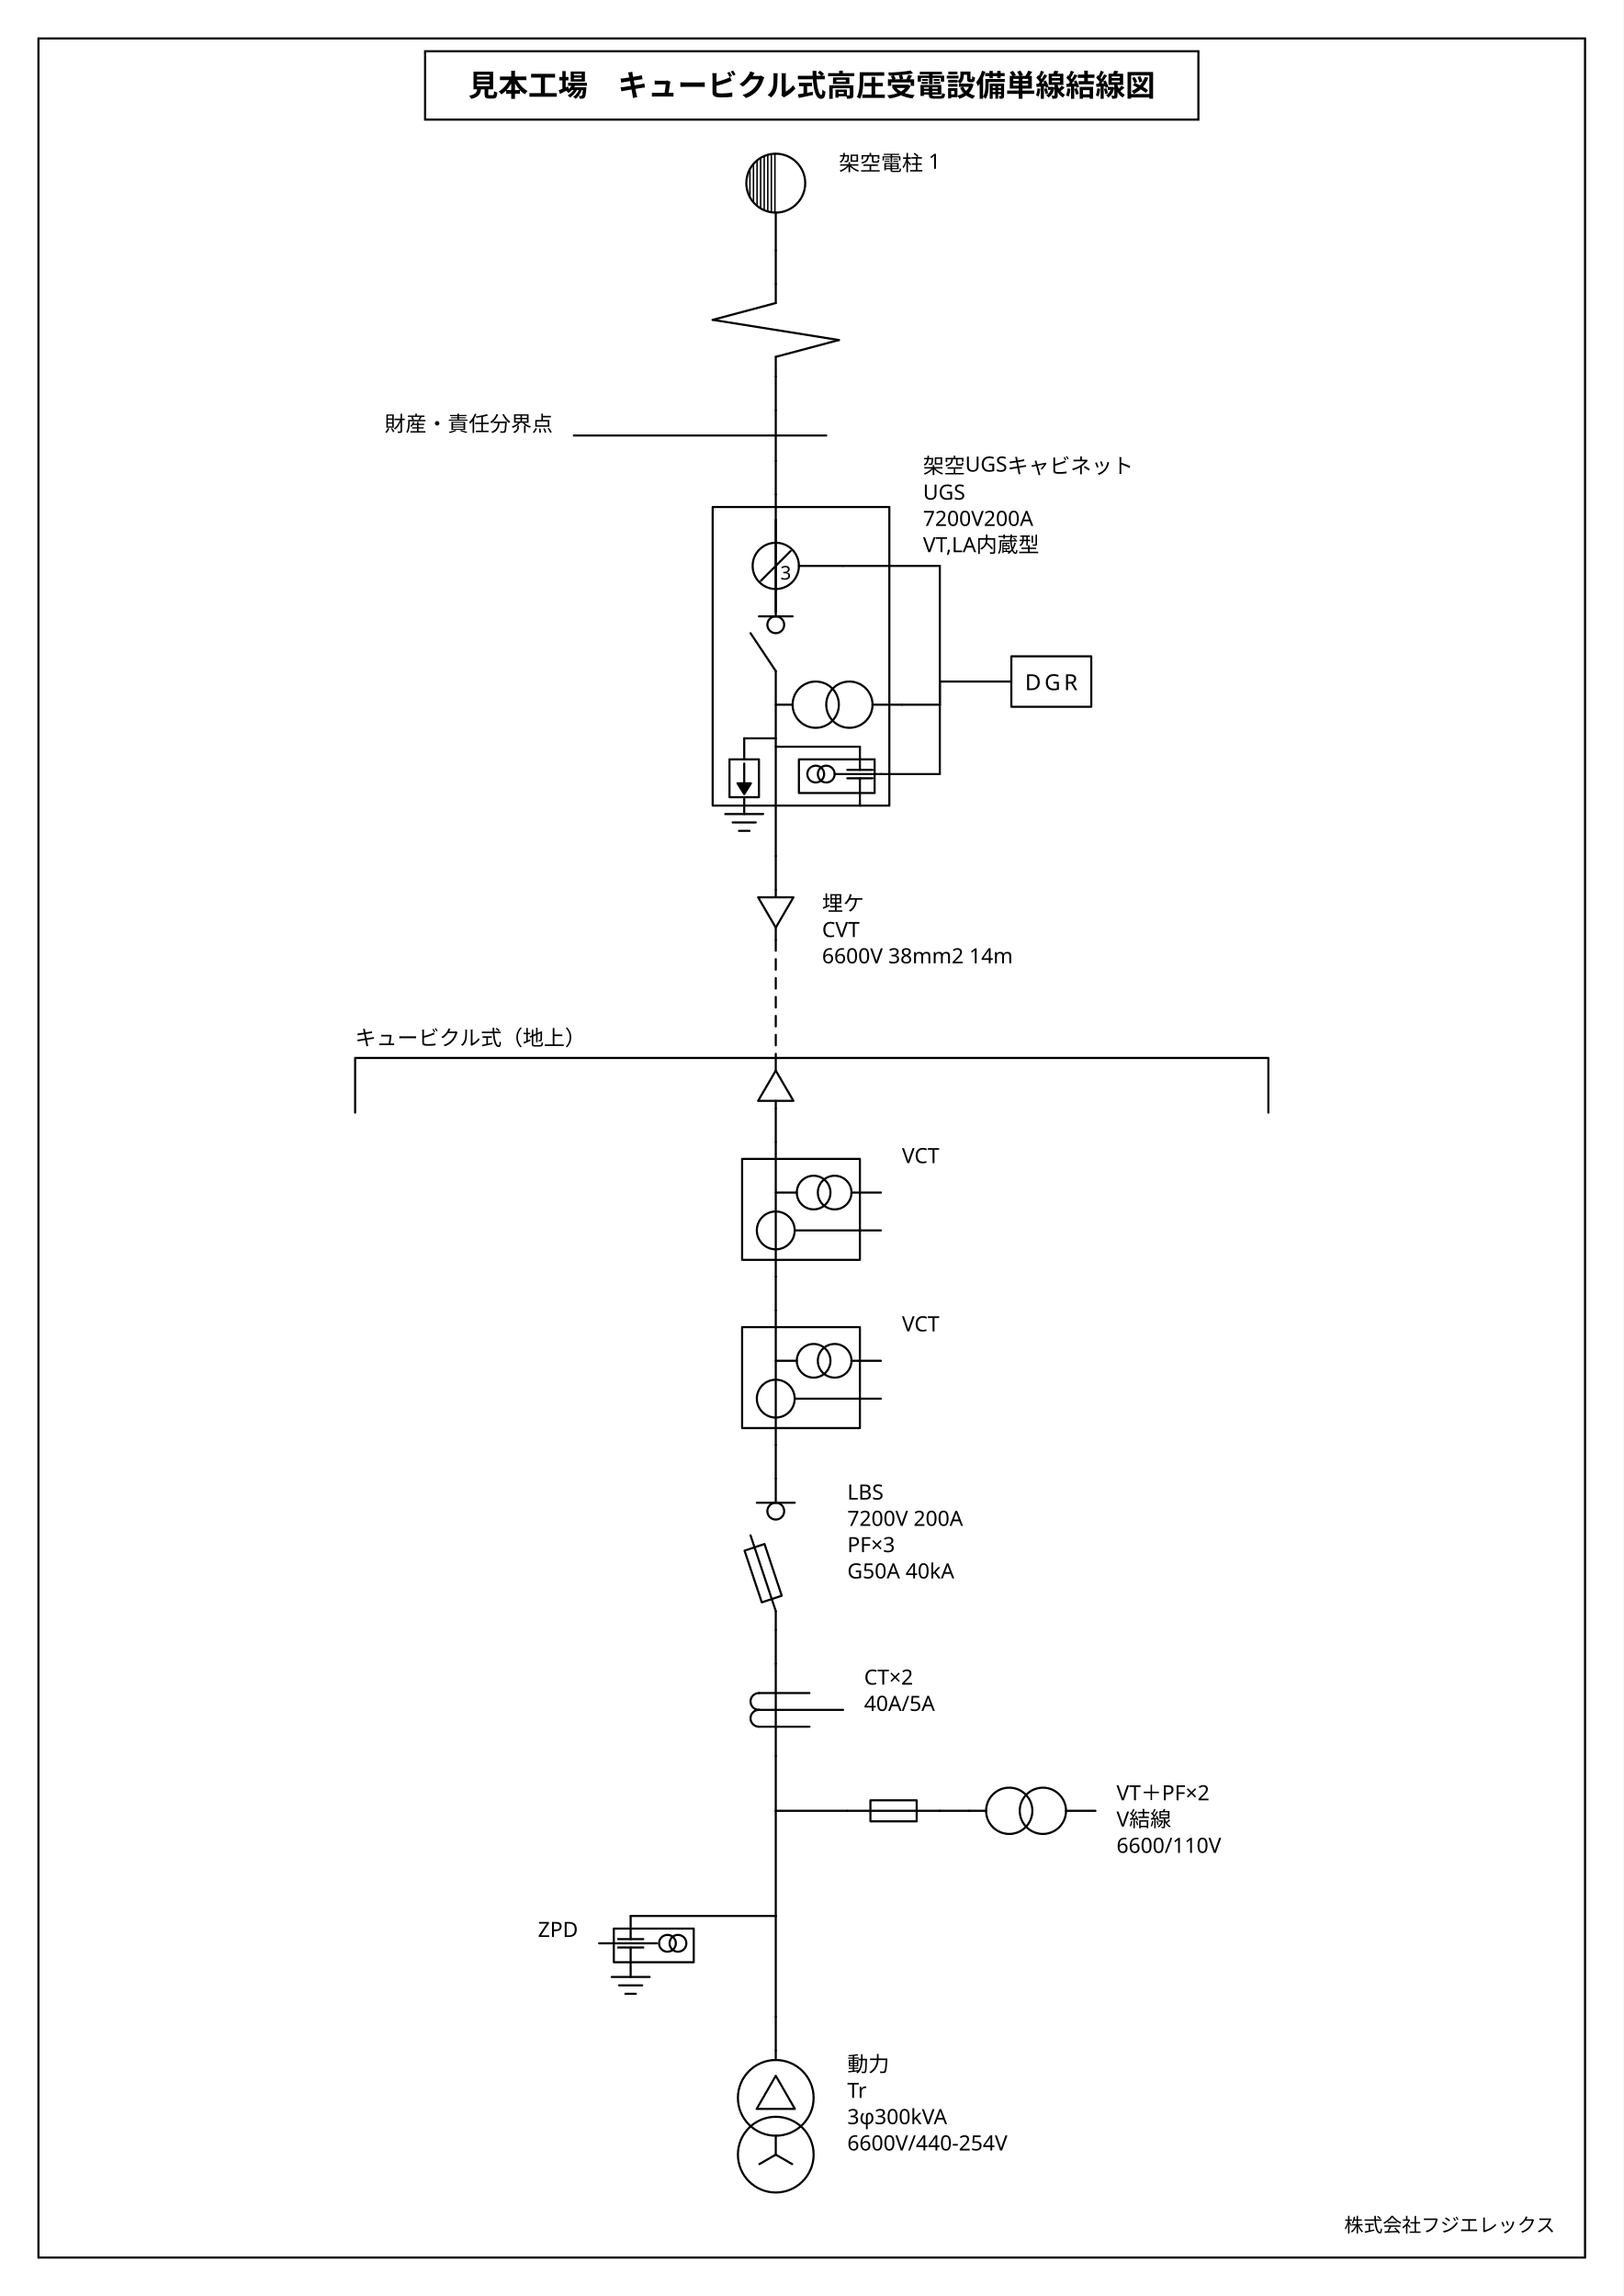
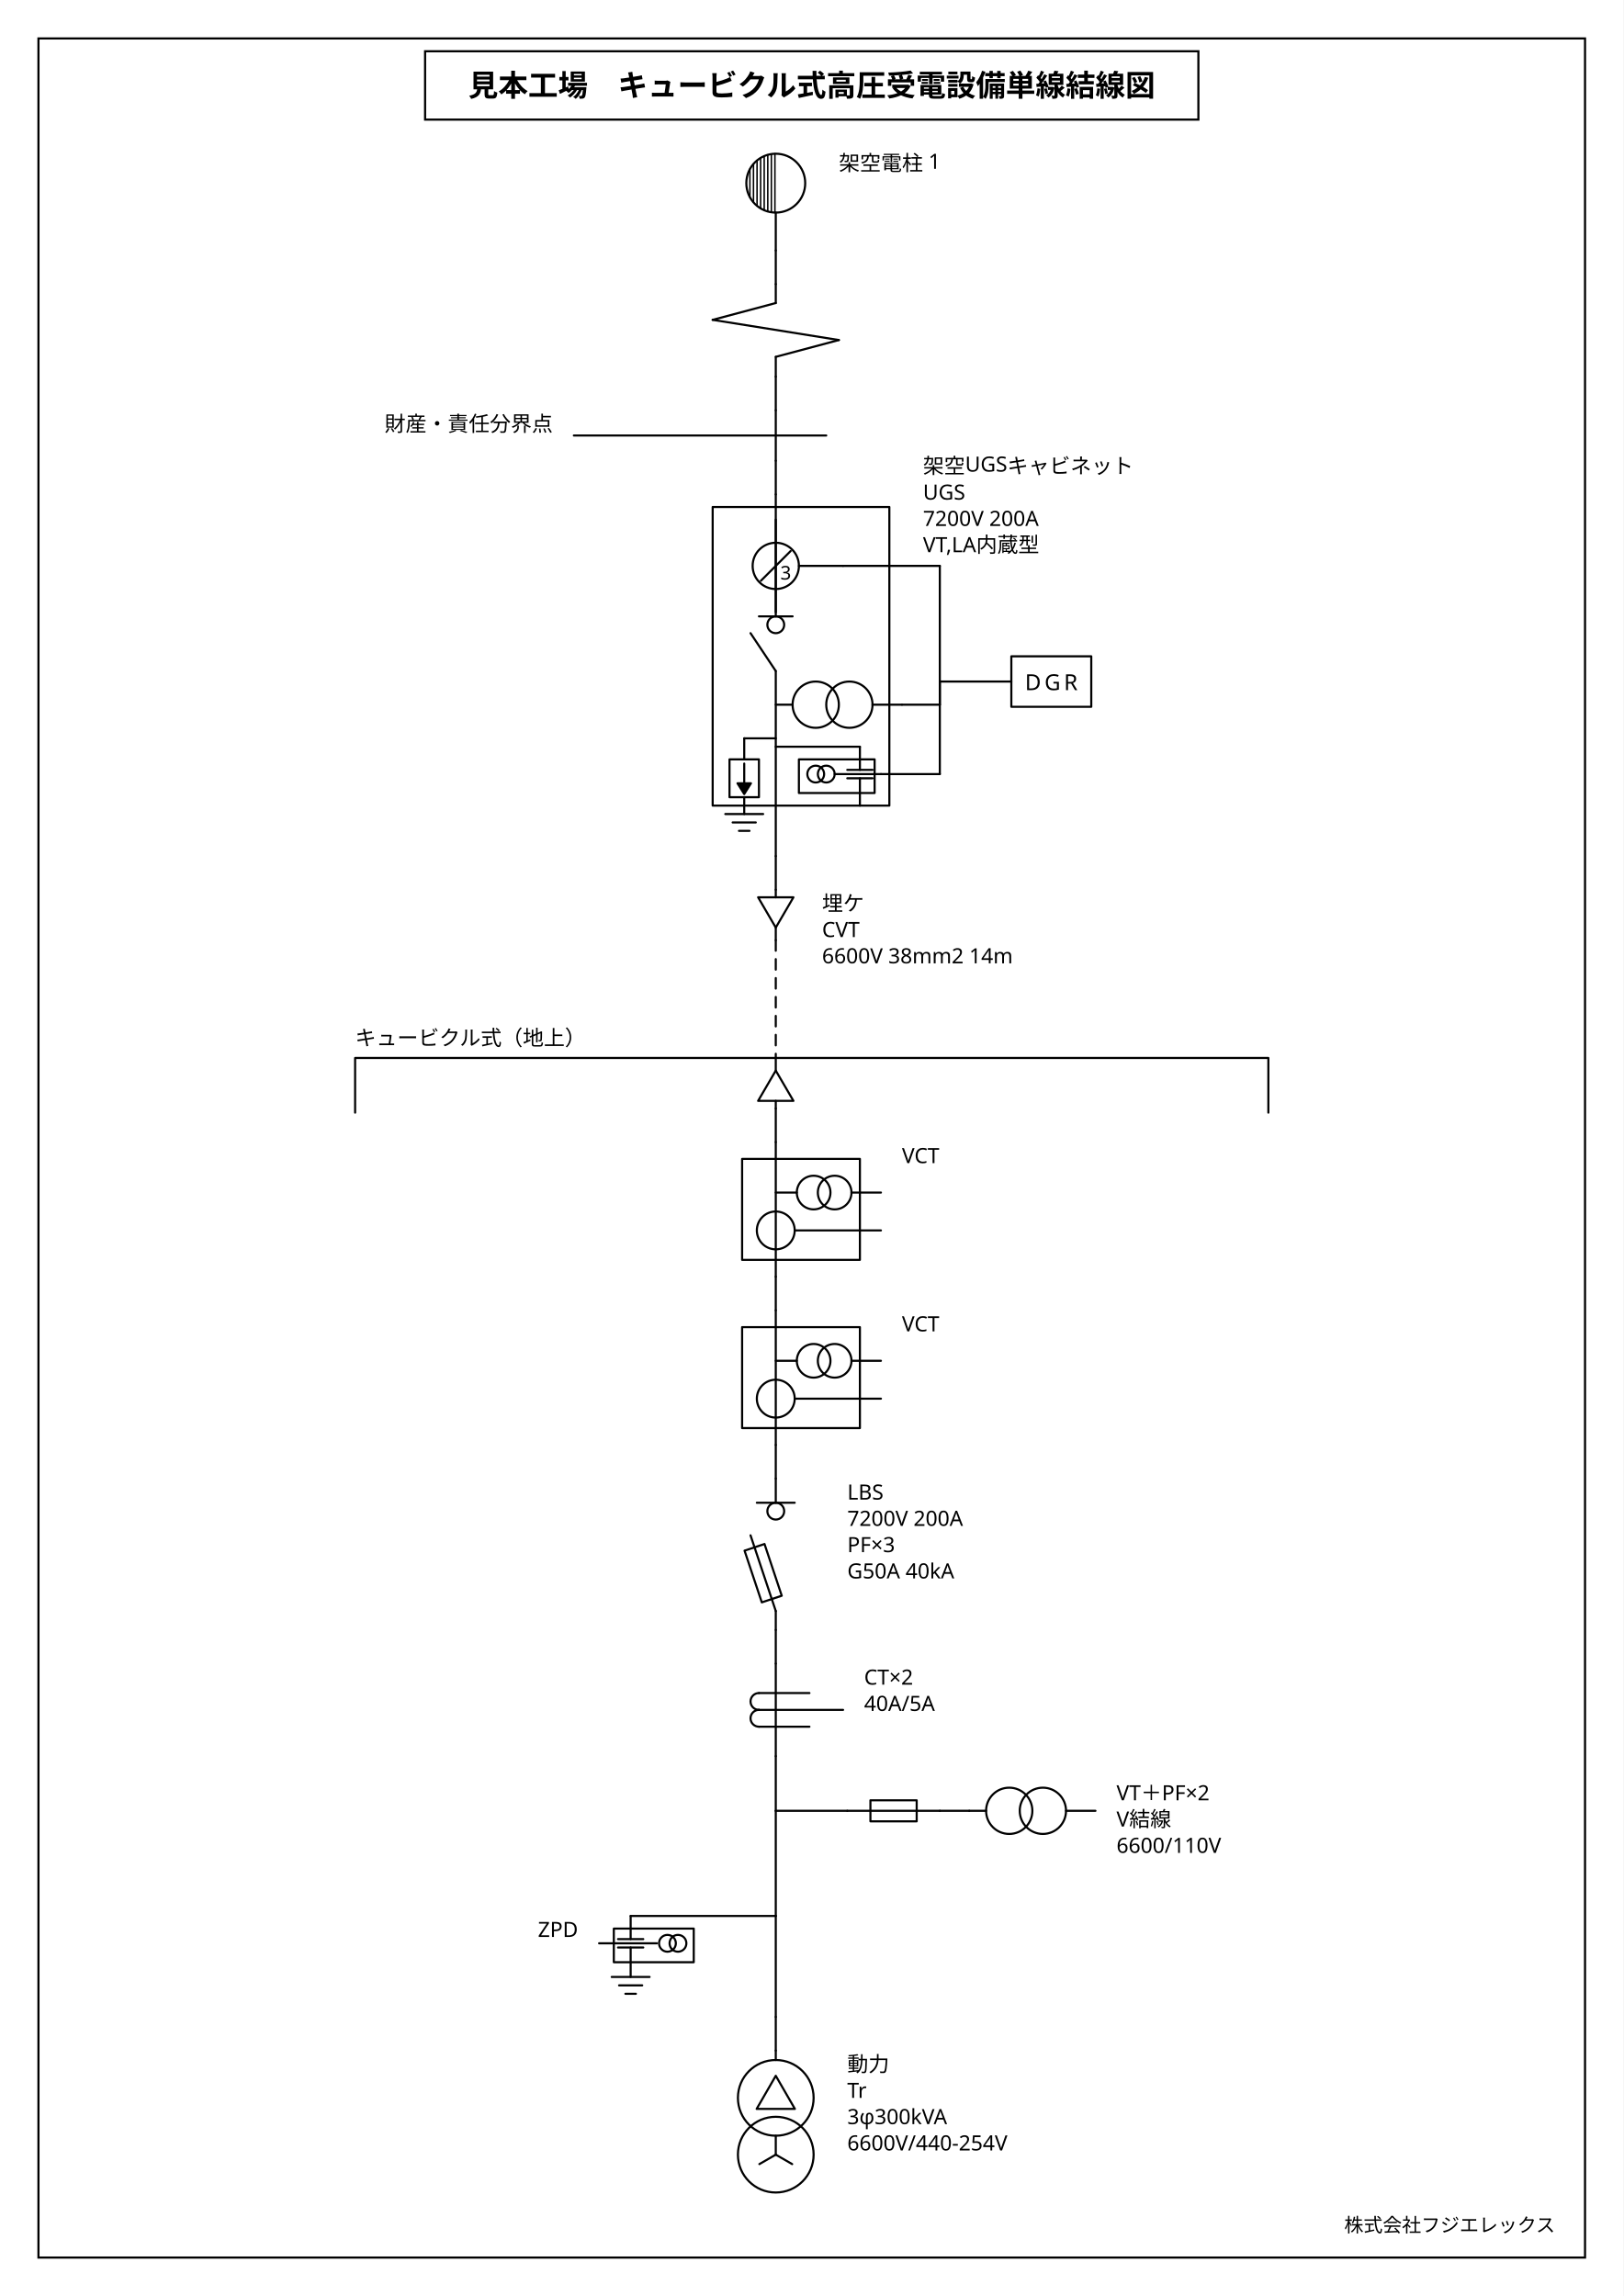
<svg xmlns="http://www.w3.org/2000/svg" viewBox="0 0 760 1075" width="760" height="1075">
  <rect x="0" y="0" width="760" height="1075" fill="#fff" />
  <g stroke="#000" fill="none">
    <rect x="18" y="18" width="724" height="1039" stroke-width="1" />
    <rect x="199" y="24" width="362" height="32" stroke-width="1" />
  </g>
  <text x="380" y="45" font-size="14" font-weight="700" text-anchor="middle" font-family="IPAGothic, 'IPAゴシック', 'Noto Sans JP', 'Hiragino Kaku Gothic ProN', 'Yu Gothic', sans-serif" fill="#000">見本工場　キュービクル式高圧受電設備単線結線図</text>
  <text x="728" y="1045" font-size="9" text-anchor="end" font-family="IPAGothic, 'IPAゴシック', 'Noto Sans JP', 'Hiragino Kaku Gothic ProN', 'Yu Gothic', sans-serif" fill="#000">株式会社フジエレックス</text>
  <g transform="translate(363.16 70) scale(0.9846)">
    <g stroke="#000" fill="none" stroke-linecap="round" stroke-linejoin="round" color="#000">
      <path d="M -200 432 L 234.2 432 M -200 432 L -200 458 M 234.2 432 L 234.2 458" fill="none" stroke-width="1" />
      <text x="-200" y="426" font-size="10" font-family="IPAGothic, 'IPAゴシック', 'Noto Sans JP', 'Hiragino Kaku Gothic ProN', 'Yu Gothic', sans-serif" fill="currentColor" stroke="none">キュービクル式（地上）</text>
      <line x1="0" y1="48" x2="0" y2="64" stroke-width="1" />
      <line x1="0" y1="108" x2="0" y2="124" stroke-width="1" />
      <line x1="0" y1="148" x2="0" y2="164" stroke-width="1" />
      <line x1="0" y1="280" x2="-15" y2="280" stroke-width="1" />
      <line x1="0" y1="284" x2="40" y2="284" stroke-width="1" />
      <line x1="32" y1="198" x2="78" y2="198" stroke-width="1" />
      <line x1="78" y1="198" x2="78" y2="253" stroke-width="1" />
      <line x1="60" y1="264" x2="78" y2="264" stroke-width="1" />
      <line x1="78" y1="264" x2="78" y2="253" stroke-width="1" />
      <line x1="50" y1="297" x2="78" y2="297" stroke-width="1" />
      <line x1="78" y1="297" x2="78" y2="253" stroke-width="1" />
      <line x1="78" y1="253" x2="112" y2="253" stroke-width="1" />
      <line x1="0" y1="336" x2="0" y2="352" stroke-width="1" />
      <line x1="0" y1="376" x2="0" y2="432" stroke-width="1" stroke-dasharray="5 4" />
      <line x1="0" y1="456" x2="0" y2="472" stroke-width="1" />
      <line x1="0" y1="536" x2="0" y2="552" stroke-width="1" />
      <line x1="0" y1="616" x2="0" y2="632" stroke-width="1" />
      <line x1="0" y1="704" x2="0" y2="720" stroke-width="1" />
      <line x1="0" y1="764" x2="0" y2="790" stroke-width="1" />
      <line x1="0" y1="790" x2="34" y2="790" stroke-width="1" />
      <line x1="78" y1="790" x2="92" y2="790" stroke-width="1" />
      <line x1="0" y1="790" x2="0" y2="840" stroke-width="1" />
      <line x1="0" y1="840" x2="-69" y2="840" stroke-width="1" />
      <line x1="0" y1="840" x2="0" y2="888" stroke-width="1" />
      <line x1="0" y1="888" x2="0" y2="904" stroke-width="1" />
      <g transform="translate(-16 0)">
        <circle cx="16" cy="16" r="14" fill="none" stroke-width="1" />
        <line x1="3.7" y1="9.313" x2="3.7" y2="22.687" stroke-width="0.7" />
        <line x1="5.4" y1="6.855" x2="5.4" y2="25.145" stroke-width="0.7" />
        <line x1="7.1" y1="5.193" x2="7.1" y2="26.807" stroke-width="0.7" />
        <line x1="8.8" y1="3.993" x2="8.8" y2="28.007" stroke-width="0.7" />
        <line x1="10.5" y1="3.126" x2="10.5" y2="28.874" stroke-width="0.7" />
        <line x1="12.2" y1="2.526" x2="12.2" y2="29.474" stroke-width="0.7" />
        <line x1="13.9" y1="2.158" x2="13.9" y2="29.842" stroke-width="0.7" />
        <line x1="15.6" y1="2.006" x2="15.6" y2="29.994" stroke-width="0.7" />
        <line x1="16" y1="30" x2="16" y2="48" stroke-width="1" />
      </g>
      <text x="30" y="10" font-size="10" text-anchor="start" font-family="IPAGothic, 'IPAゴシック', 'Noto Sans JP', 'Hiragino Kaku Gothic ProN', 'Yu Gothic', sans-serif" fill="currentColor" stroke="none">
        <tspan x="30" dy="0">架空電柱 1</tspan>
      </text>
      <g transform="translate(-30 64)">
        <line x1="30" y1="0" x2="30" y2="9" stroke-width="1" />
        <line x1="30" y1="9" x2="0" y2="17" stroke-width="1" />
        <line x1="0" y1="17" x2="60" y2="26.6" stroke-width="1" />
        <line x1="60" y1="26.6" x2="30" y2="34.6" stroke-width="1" />
        <line x1="30" y1="34.6" x2="30" y2="44" stroke-width="1" />
      </g>
      <g transform="translate(-96 124)">
        <line x1="96" y1="0" x2="96" y2="24" stroke-width="1" />
        <line x1="0" y1="12" x2="120" y2="12" stroke-width="1" />
      </g>
      <text x="-106" y="134" font-size="10" text-anchor="end" font-family="IPAGothic, 'IPAゴシック', 'Noto Sans JP', 'Hiragino Kaku Gothic ProN', 'Yu Gothic', sans-serif" fill="currentColor" stroke="none">
        <tspan x="-106" dy="0">財産・責任分界点</tspan>
      </text>
      <g transform="translate(-36 164)">
        <line x1="36" y1="0" x2="36" y2="6" stroke-width="1" />
        <rect x="6" y="6" width="84" height="142" fill="none" stroke-width="1" />
        <line x1="36" y1="6" x2="36" y2="58" stroke-width="1" />
        <line x1="28" y1="58" x2="44" y2="58" stroke-width="1" />
        <circle cx="36" cy="62" r="4" fill="none" stroke-width="1" />
        <line x1="36" y1="84" x2="24" y2="66" stroke-width="1" />
        <line x1="36" y1="84" x2="36" y2="172" stroke-width="1" />
      </g>
      <text x="70" y="154" font-size="10" text-anchor="start" font-family="IPAGothic, 'IPAゴシック', 'Noto Sans JP', 'Hiragino Kaku Gothic ProN', 'Yu Gothic', sans-serif" fill="currentColor" stroke="none">
        <tspan x="70" dy="0">架空UGSキャビネット</tspan>
        <tspan x="70" dy="12.5">UGS</tspan>
-         <tspan x="70" dy="12.5">7200V200A</tspan>
+         <tspan x="70" dy="12.5">7200V 200A</tspan>
        <tspan x="70" dy="12.5">VT,LA内蔵型</tspan>
      </text>
      <g transform="translate(-20 176)">
        <line x1="20" y1="0" x2="20" y2="44" stroke-width="1" />
        <circle cx="20" cy="22" r="11" fill="none" stroke-width="1" />
        <line x1="12.929" y1="29.071" x2="27.071" y2="14.929" stroke-width="1" />
        <text x="24.75" y="25" font-size="9" text-anchor="middle" dominant-baseline="central" font-family="IPAGothic, 'IPAゴシック', 'Noto Sans JP', 'Hiragino Kaku Gothic ProN', 'Yu Gothic', sans-serif" fill="currentColor" stroke="none">3</text>
        <line x1="31" y1="22" x2="52" y2="22" stroke-width="1" />
      </g>
      <g transform="translate(0 249)">
        <line x1="0" y1="15" x2="8" y2="15" stroke-width="1" />
        <circle cx="19" cy="15" r="11" fill="none" stroke-width="1" />
        <circle cx="35" cy="15" r="11" fill="none" stroke-width="1" />
        <line x1="46" y1="15" x2="60" y2="15" stroke-width="1" />
      </g>
      <g transform="translate(-35 280)">
        <line x1="20" y1="0" x2="20" y2="10" stroke-width="1" />
        <rect x="13" y="10" width="14" height="18" fill="none" stroke-width="1" />
        <line x1="20" y1="12" x2="20" y2="23" stroke-width="1" />
        <polygon points="16.8,21.38 20,26.5 23.2,21.38" fill="currentColor" stroke-width="1" />
        <line x1="20" y1="28" x2="20" y2="36" stroke-width="1" />
        <line x1="11" y1="36" x2="29" y2="36" stroke-width="1" />
        <line x1="14.5" y1="40" x2="25.5" y2="40" stroke-width="1" />
        <line x1="17.5" y1="44" x2="22.5" y2="44" stroke-width="1" />
      </g>
      <g transform="translate(10 284)">
        <line x1="30" y1="0" x2="30" y2="11" stroke-width="1" />
        <rect x="1" y="6" width="36" height="16" fill="none" stroke-width="1" />
        <line x1="24" y1="11" x2="36" y2="11" stroke-width="1" />
        <line x1="24" y1="15" x2="36" y2="15" stroke-width="1" />
        <line x1="30" y1="15" x2="30" y2="28" stroke-width="1" />
        <line x1="18" y1="13" x2="40" y2="13" stroke-width="1" />
        <circle cx="9" cy="13" r="4" fill="none" stroke-width="1" />
        <circle cx="14" cy="13" r="4" fill="none" stroke-width="1" />
      </g>
      <g transform="translate(112 241)">
        <rect x="0" y="0" width="38" height="24" fill="none" stroke-width="1" />
        <text x="19" y="12" font-size="10.5" text-anchor="middle" dominant-baseline="central" font-family="IPAGothic, 'IPAゴシック', 'Noto Sans JP', 'Hiragino Kaku Gothic ProN', 'Yu Gothic', sans-serif" letter-spacing="1.6" fill="currentColor" stroke="none">DGR</text>
      </g>
      <g transform="translate(-12 352)">
        <line x1="12" y1="0" x2="12" y2="3.6" stroke-width="1" />
        <polygon points="3.6,3.6 20.4,3.6 12,18" fill="none" stroke-width="1" />
        <line x1="12" y1="18" x2="12" y2="24" stroke-width="1" />
      </g>
      <text x="22" y="362" font-size="10" text-anchor="start" font-family="IPAGothic, 'IPAゴシック', 'Noto Sans JP', 'Hiragino Kaku Gothic ProN', 'Yu Gothic', sans-serif" fill="currentColor" stroke="none">
        <tspan x="22" dy="0">埋ケ</tspan>
        <tspan x="22" dy="12.5">CVT</tspan>
        <tspan x="22" dy="12.5">6600V 38mm2 14m</tspan>
      </text>
      <g transform="translate(-12 432) rotate(180 12 12)">
        <line x1="12" y1="0" x2="12" y2="3.6" stroke-width="1" />
        <polygon points="3.6,3.6 20.4,3.6 12,18" fill="none" stroke-width="1" />
        <line x1="12" y1="18" x2="12" y2="24" stroke-width="1" />
      </g>
      <g transform="translate(-22 472)">
        <line x1="22" y1="0" x2="22" y2="64" stroke-width="1" />
        <rect x="6" y="8" width="56" height="48" fill="none" stroke-width="1" />
        <line x1="22" y1="24" x2="32" y2="24" stroke-width="1" />
        <circle cx="40" cy="24" r="8" fill="none" stroke-width="1" />
        <circle cx="50" cy="24" r="8" fill="none" stroke-width="1" />
        <line x1="58" y1="24" x2="72" y2="24" stroke-width="1" />
        <circle cx="22" cy="42" r="9" fill="none" stroke-width="1" />
        <line x1="31" y1="42" x2="72" y2="42" stroke-width="1" />
      </g>
      <text x="60" y="482" font-size="10" text-anchor="start" font-family="IPAGothic, 'IPAゴシック', 'Noto Sans JP', 'Hiragino Kaku Gothic ProN', 'Yu Gothic', sans-serif" fill="currentColor" stroke="none">
        <tspan x="60" dy="0">VCT</tspan>
      </text>
      <g transform="translate(-22 552)">
        <line x1="22" y1="0" x2="22" y2="64" stroke-width="1" />
        <rect x="6" y="8" width="56" height="48" fill="none" stroke-width="1" />
        <line x1="22" y1="24" x2="32" y2="24" stroke-width="1" />
        <circle cx="40" cy="24" r="8" fill="none" stroke-width="1" />
        <circle cx="50" cy="24" r="8" fill="none" stroke-width="1" />
        <line x1="58" y1="24" x2="72" y2="24" stroke-width="1" />
        <circle cx="22" cy="42" r="9" fill="none" stroke-width="1" />
        <line x1="31" y1="42" x2="72" y2="42" stroke-width="1" />
      </g>
      <text x="60" y="562" font-size="10" text-anchor="start" font-family="IPAGothic, 'IPAゴシック', 'Noto Sans JP', 'Hiragino Kaku Gothic ProN', 'Yu Gothic', sans-serif" fill="currentColor" stroke="none">
        <tspan x="60" dy="0">VCT</tspan>
      </text>
      <g transform="translate(-24 632)">
        <line x1="24" y1="0" x2="24" y2="11.5" stroke-width="1" />
        <line x1="15" y1="11.5" x2="33" y2="11.5" stroke-width="1" />
        <circle cx="24" cy="15.5" r="4" fill="none" stroke-width="1" />
        <line x1="24" y1="63" x2="12" y2="27" stroke-width="1" />
        <polygon points="26.843,55.719 18.643,31.119 9.157,34.281 17.357,58.881" fill="none" stroke-width="1" />
        <line x1="24" y1="63" x2="24" y2="72" stroke-width="1" />
      </g>
      <text x="34" y="642" font-size="10" text-anchor="start" font-family="IPAGothic, 'IPAゴシック', 'Noto Sans JP', 'Hiragino Kaku Gothic ProN', 'Yu Gothic', sans-serif" fill="currentColor" stroke="none">
        <tspan x="34" dy="0">LBS</tspan>
        <tspan x="34" dy="12.5">7200V 200A</tspan>
        <tspan x="34" dy="12.5">PF×3</tspan>
        <tspan x="34" dy="12.5">G50A 40kA</tspan>
      </text>
      <g transform="translate(-24 720)">
        <line x1="24" y1="0" x2="24" y2="44" stroke-width="1" />
        <line x1="16" y1="14" x2="40" y2="14" stroke-width="1" />
        <line x1="16" y1="30" x2="40" y2="30" stroke-width="1" />
        <line x1="16" y1="22" x2="56" y2="22" stroke-width="1" />
        <path d="M 16 14 A 4 4 0 0 0 16 22" fill="none" stroke-width="1" />
        <path d="M 16 22 A 4 4 0 0 0 16 30" fill="none" stroke-width="1" />
      </g>
      <text x="42" y="730" font-size="10" text-anchor="start" font-family="IPAGothic, 'IPAゴシック', 'Noto Sans JP', 'Hiragino Kaku Gothic ProN', 'Yu Gothic', sans-serif" fill="currentColor" stroke="none">
        <tspan x="42" dy="0">CT×2</tspan>
        <tspan x="42" dy="12.5">40A/5A</tspan>
      </text>
      <g transform="translate(36 768) rotate(-90 20 22)">
        <line x1="20" y1="0" x2="20" y2="44" stroke-width="1" />
        <rect x="15" y="11" width="10" height="22" fill="none" stroke-width="1" />
      </g>
      <g transform="translate(92 775)">
        <line x1="0" y1="15" x2="8" y2="15" stroke-width="1" />
        <circle cx="19" cy="15" r="11" fill="none" stroke-width="1" />
        <circle cx="35" cy="15" r="11" fill="none" stroke-width="1" />
        <line x1="46" y1="15" x2="60" y2="15" stroke-width="1" />
      </g>
      <text x="162" y="785" font-size="10" text-anchor="start" font-family="IPAGothic, 'IPAゴシック', 'Noto Sans JP', 'Hiragino Kaku Gothic ProN', 'Yu Gothic', sans-serif" fill="currentColor" stroke="none">
        <tspan x="162" dy="0">VT＋PF×2</tspan>
        <tspan x="162" dy="12.5">V結線</tspan>
        <tspan x="162" dy="12.5">6600/110V</tspan>
      </text>
      <g transform="translate(-84 840)">
        <line x1="15" y1="0" x2="15" y2="11" stroke-width="1" />
        <rect x="7" y="6" width="38" height="16" fill="none" stroke-width="1" />
        <line x1="9" y1="11" x2="21" y2="11" stroke-width="1" />
        <line x1="9" y1="15" x2="21" y2="15" stroke-width="1" />
        <line x1="15" y1="15" x2="15" y2="29" stroke-width="1" />
        <line x1="6" y1="29" x2="24" y2="29" stroke-width="1" />
        <line x1="9.5" y1="33" x2="20.5" y2="33" stroke-width="1" />
        <line x1="12.5" y1="37" x2="17.5" y2="37" stroke-width="1" />
        <line x1="0" y1="13" x2="27.5" y2="13" stroke-width="1" />
        <circle cx="32.5" cy="13" r="4" fill="none" stroke-width="1" />
        <circle cx="37.5" cy="13" r="4" fill="none" stroke-width="1" />
      </g>
      <text x="-94" y="850" font-size="10" text-anchor="end" font-family="IPAGothic, 'IPAゴシック', 'Noto Sans JP', 'Hiragino Kaku Gothic ProN', 'Yu Gothic', sans-serif" fill="currentColor" stroke="none">
        <tspan x="-94" dy="0">ZPD</tspan>
      </text>
      <g transform="translate(-24 904)">
        <line x1="24" y1="0" x2="24" y2="4.5" stroke-width="1" />
        <circle cx="24" cy="22.5" r="18" fill="none" stroke-width="1" />
        <circle cx="24" cy="49.5" r="18" fill="none" stroke-width="1" />
        <polygon points="24,12 33.093,27.75 14.907,27.75" fill="none" stroke-width="1" />
        <line x1="24" y1="49.5" x2="24" y2="40.5" stroke-width="1" />
        <line x1="24" y1="49.5" x2="31.794" y2="54" stroke-width="1" />
        <line x1="24" y1="49.5" x2="16.206" y2="54" stroke-width="1" />
      </g>
      <text x="34" y="914" font-size="10" text-anchor="start" font-family="IPAGothic, 'IPAゴシック', 'Noto Sans JP', 'Hiragino Kaku Gothic ProN', 'Yu Gothic', sans-serif" fill="currentColor" stroke="none">
        <tspan x="34" dy="0">動力</tspan>
        <tspan x="34" dy="12.5">Tr</tspan>
        <tspan x="34" dy="12.5">3φ300kVA</tspan>
        <tspan x="34" dy="12.5">6600V/440-254V</tspan>
      </text>
    </g>
  </g>
</svg>
